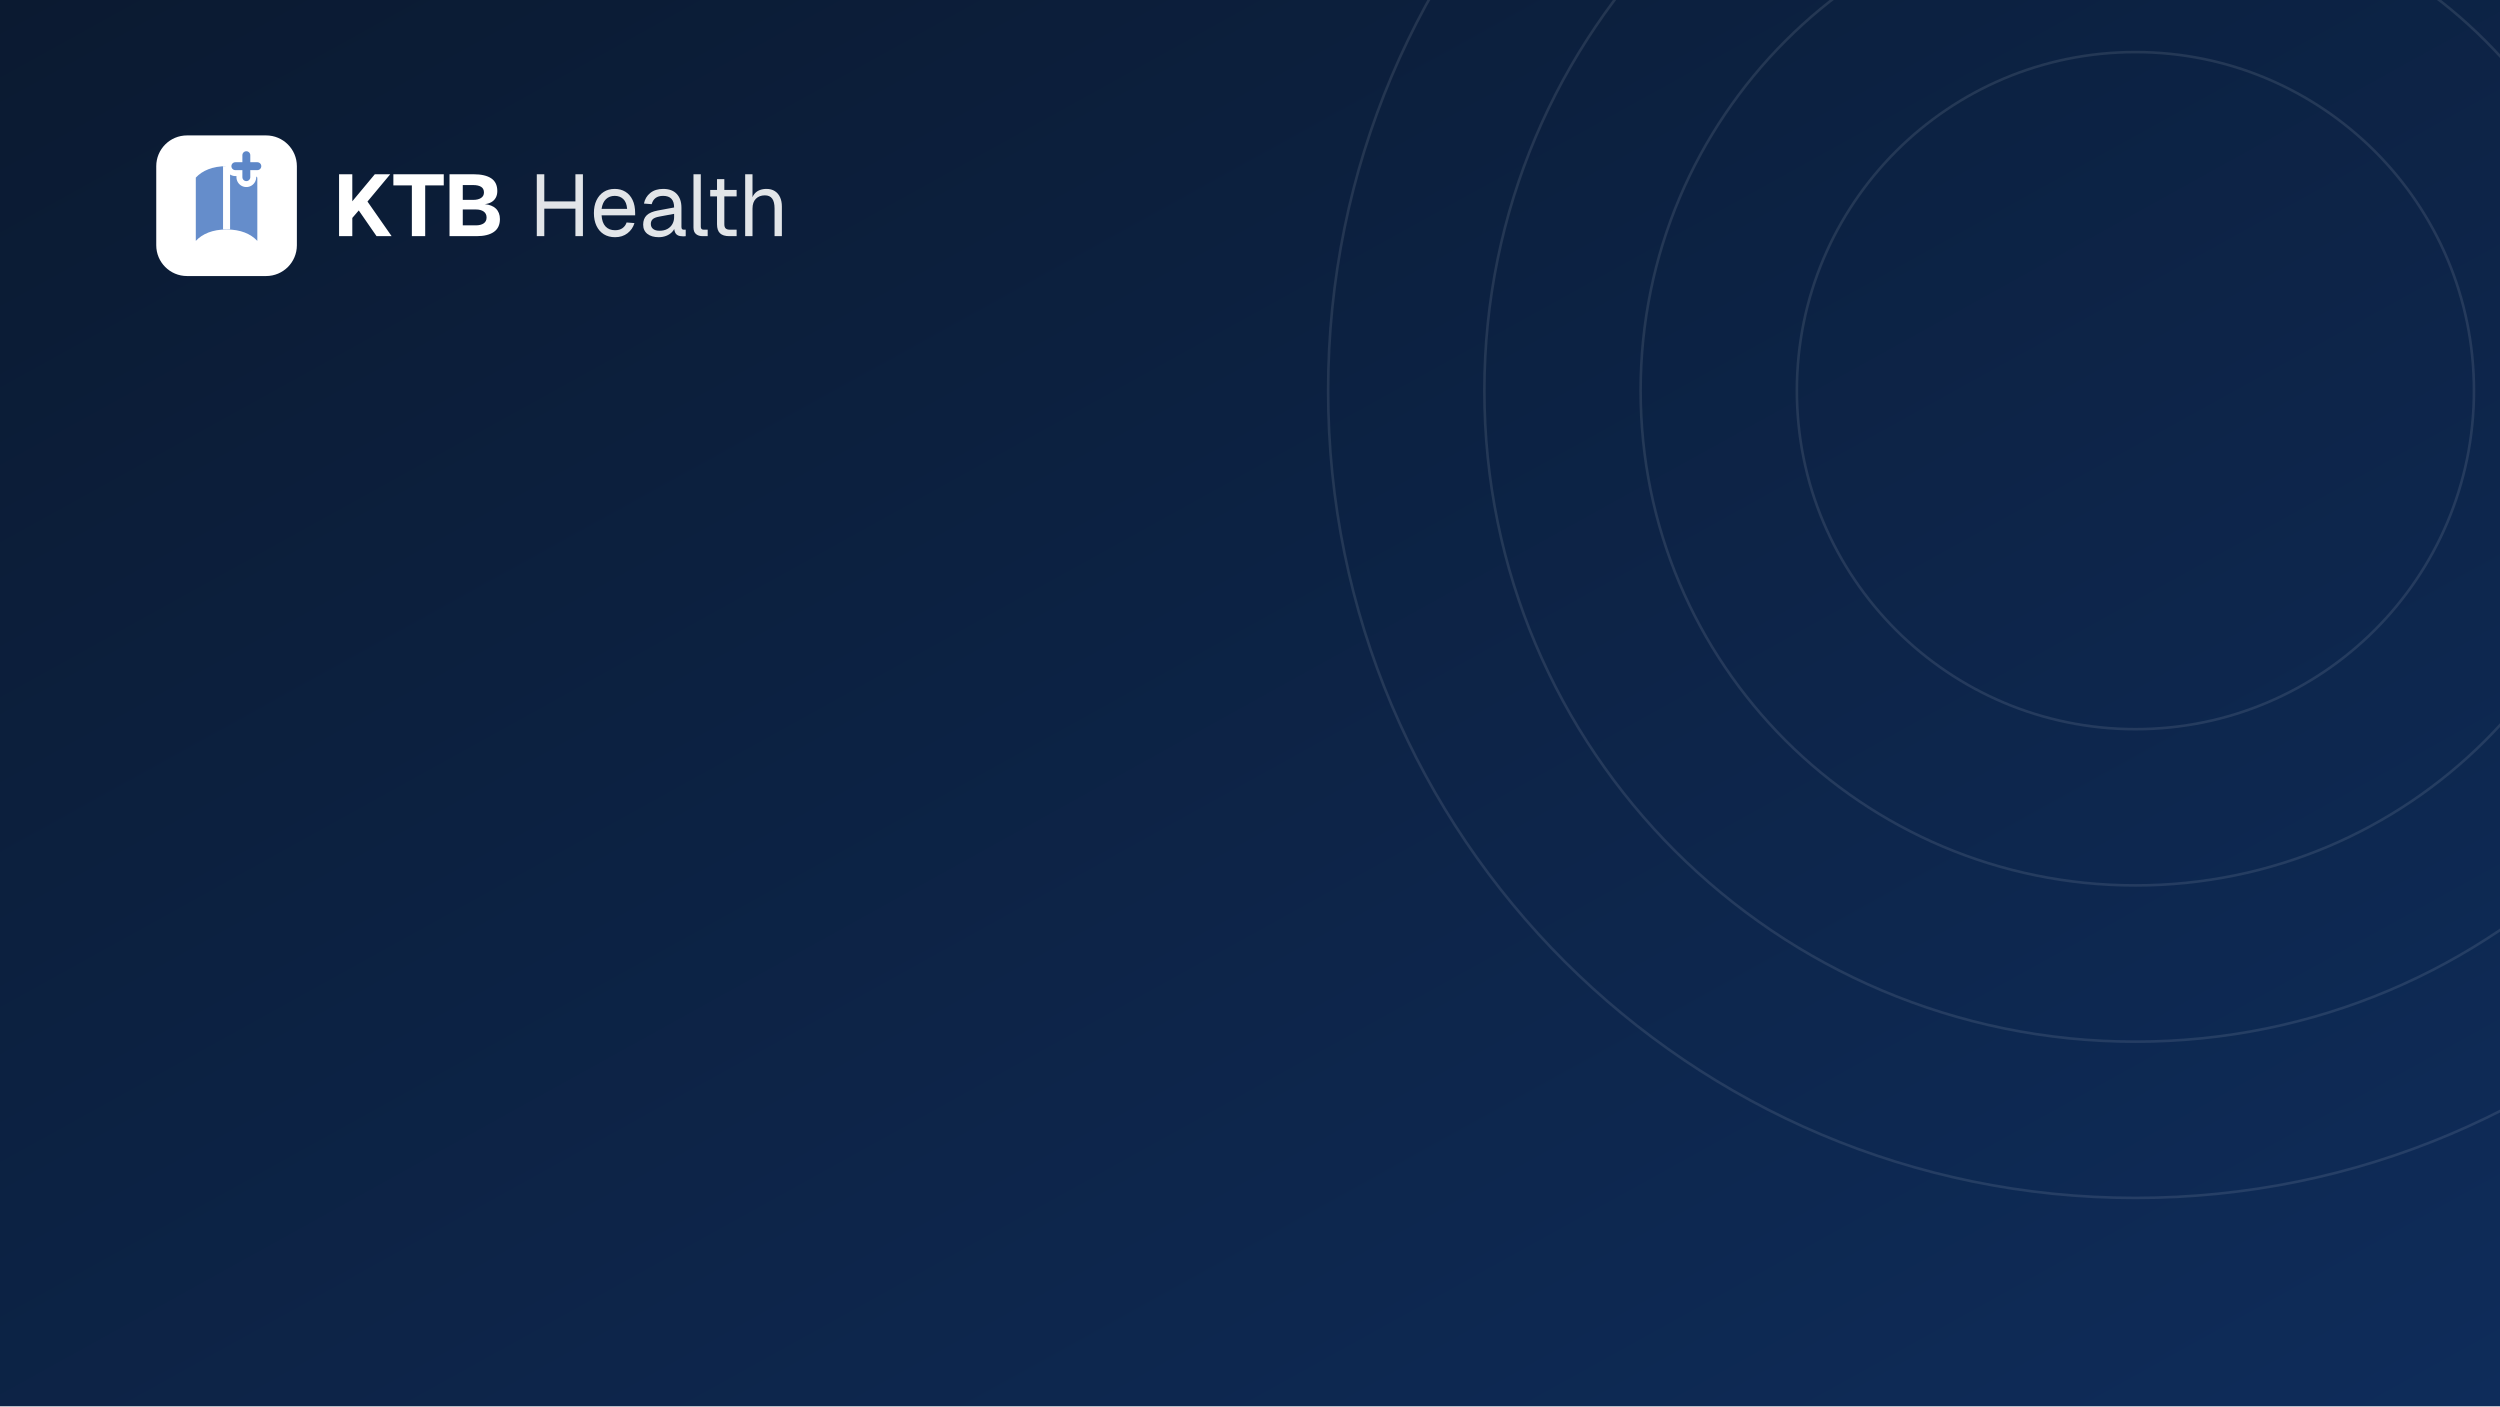
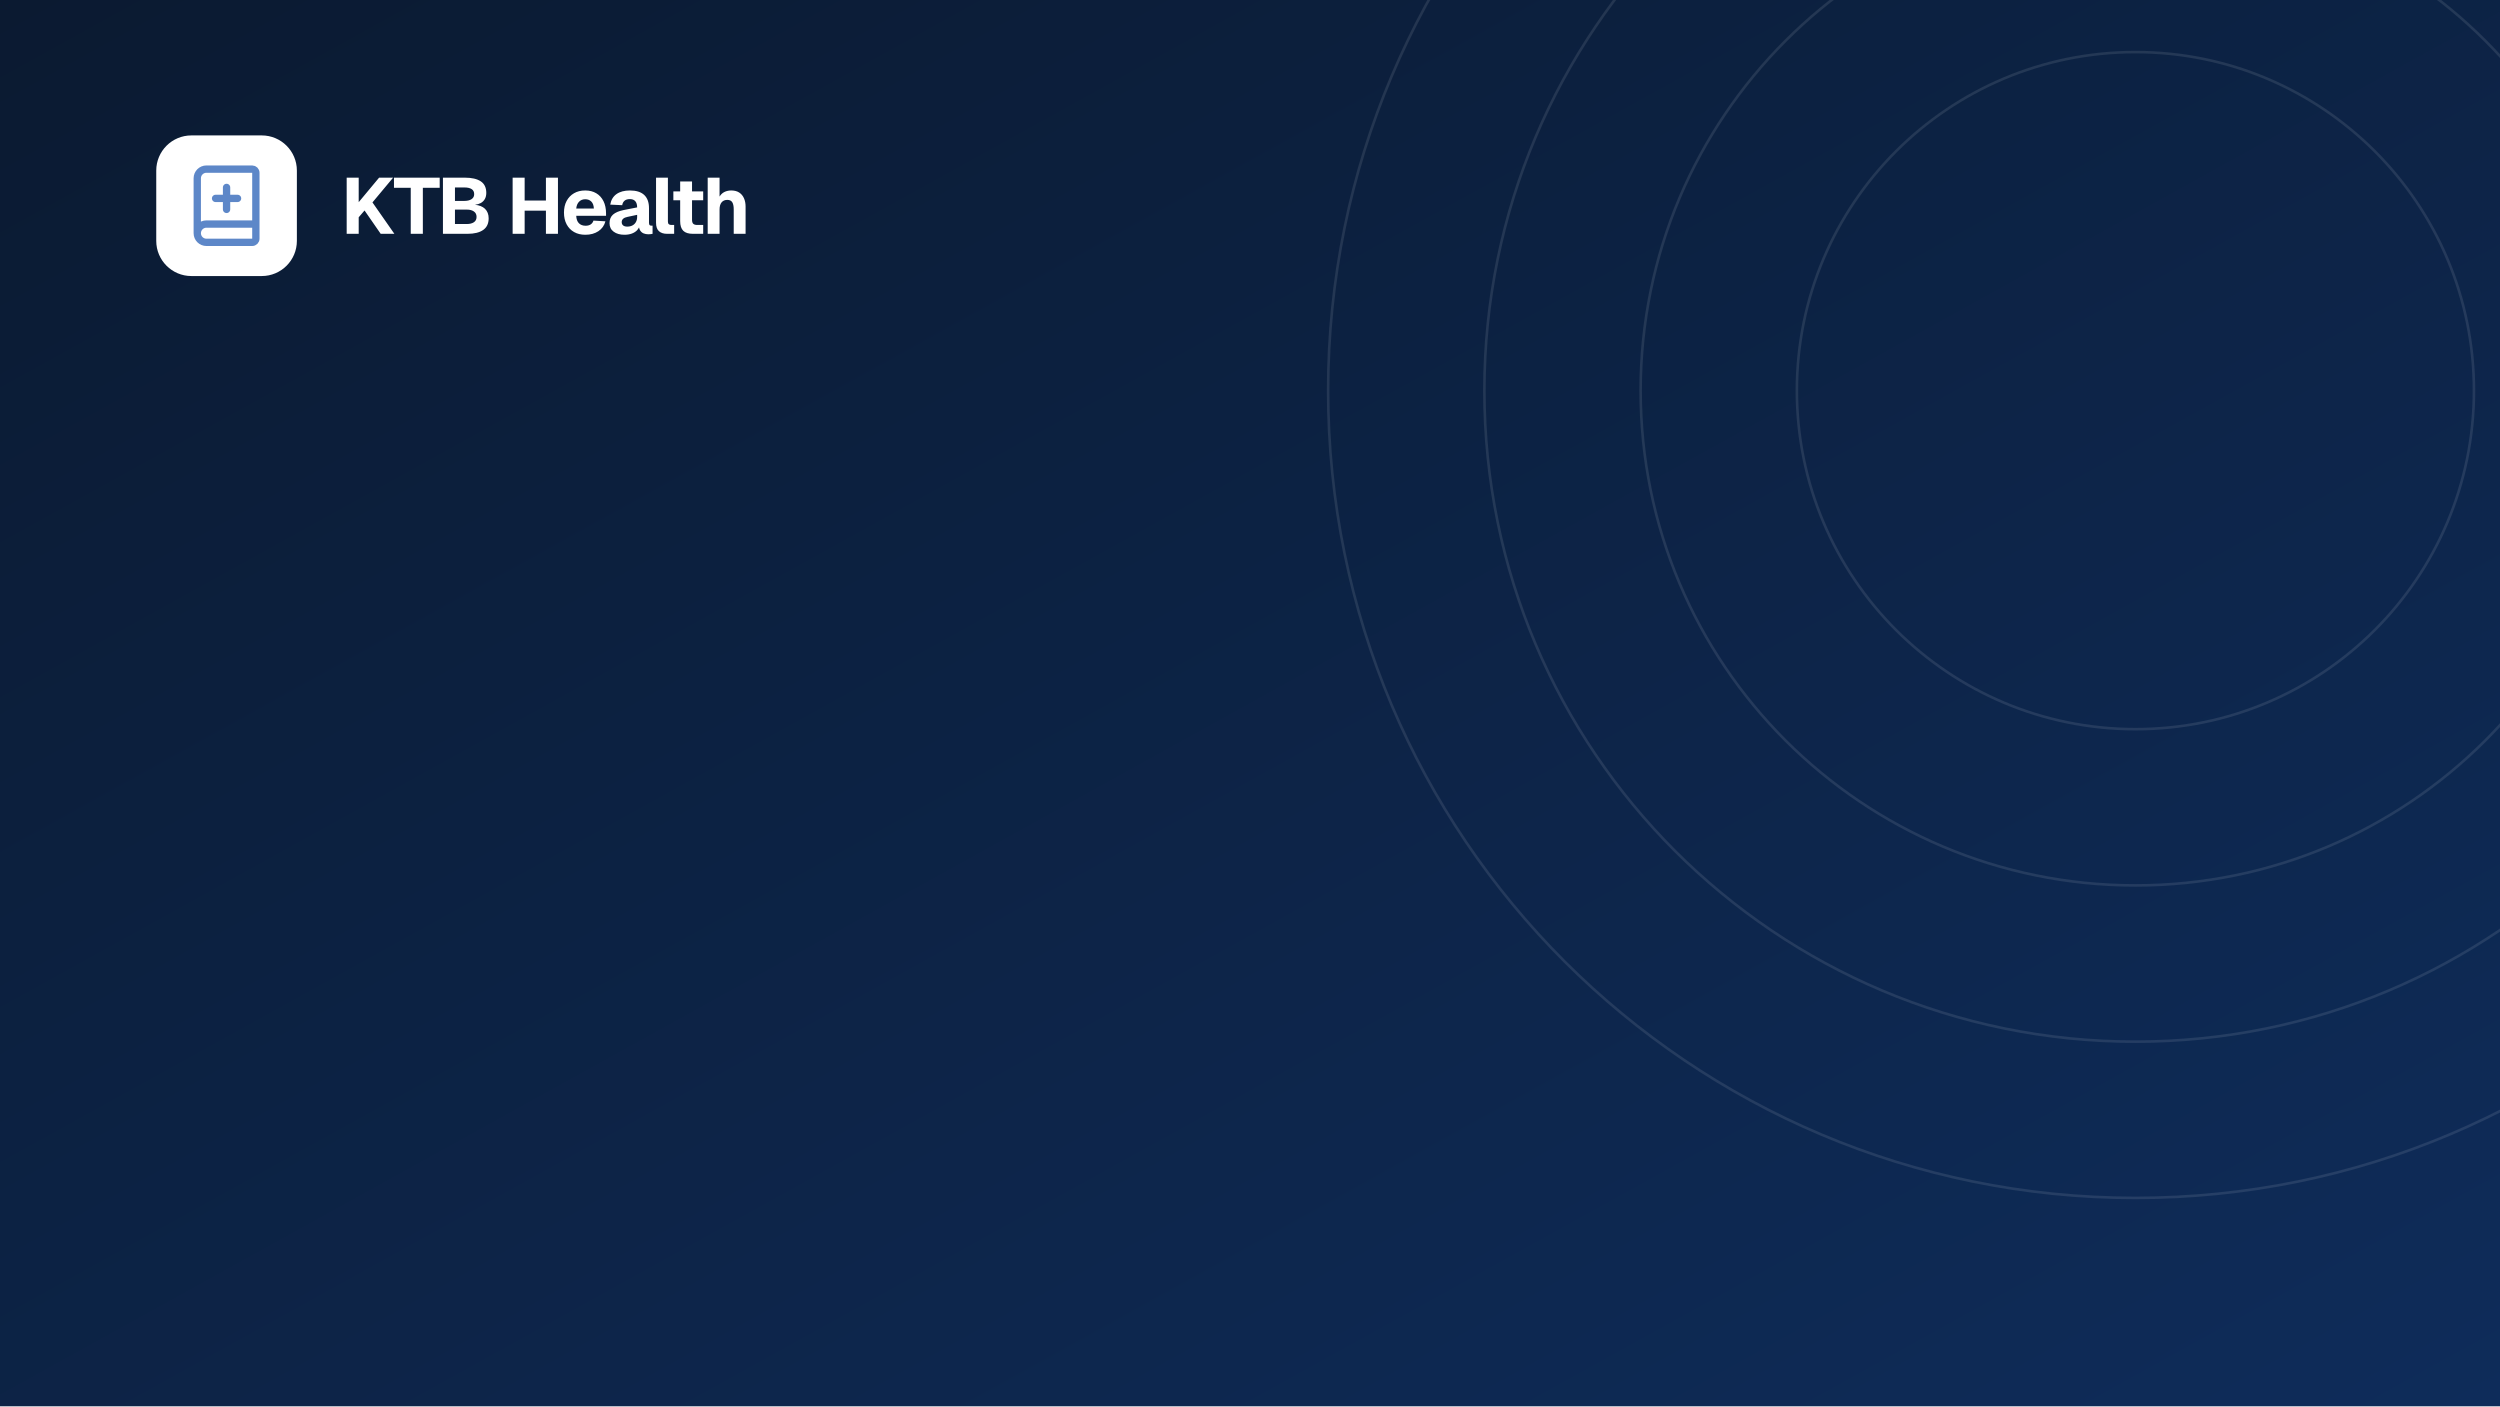
<svg xmlns="http://www.w3.org/2000/svg" viewBox="0 0 1920 1080" width="1920" height="1080">
  <defs>
    <linearGradient id="g" x1="0" y1="0" x2="1" y2="1">
      <stop offset="0" stop-color="#0b1a31" />
      <stop offset="1" stop-color="#0e2c5a" />
    </linearGradient>
  </defs>
  <rect width="1920" height="1080" fill="url(#g)" />
  <g fill="none" stroke="#ffffff" stroke-opacity="0.1" stroke-width="2">
    <circle cx="1640" cy="300" r="260" />
    <circle cx="1640" cy="300" r="380" />
    <circle cx="1640" cy="300" r="500" />
    <circle cx="1640" cy="300" r="620" />
  </g>
  <g transform="translate(120 104)">
    <g transform="scale(1.6875)">
-       <rect width="64" height="64" rx="14" fill="#ffffff" />
-       <path d="M32 14c-6.4 0-11 2-14 5.2V48c3-3.2 7.6-5.2 14-5.2s11 2 14 5.2V19.2C43 16 38.4 14 32 14z" fill="#5d87c8" opacity=".95" />
-       <path d="M32 14v28.8" stroke="#ffffff" stroke-width="3.2" />
-       <path d="M41 9v10M36 14h10" stroke="#ffffff" stroke-width="9" stroke-linecap="round" />
-       <path d="M41 9v10M36 14h10" stroke="#5d87c8" stroke-width="3.6" stroke-linecap="round" />
+       <rect width="64" height="64" rx="16" fill="#ffffff" />
+       <g transform="translate(12 12) scale(1.666667)" fill="none" stroke="#5d87c8" stroke-width="2" stroke-linecap="round" stroke-linejoin="round">
+         <path d="M12 7v6" />
+         <path d="M4 19.5v-15A2.5 2.5 0 0 1 6.5 2H19a1 1 0 0 1 1 1v18a1 1 0 0 1-1 1H6.5a1 1 0 0 1 0-5H20" />
+         <path d="M9 10h6" />
+       </g>
    </g>
-     <g transform="translate(135.44 77.37)">
-       <path d="M15.13 0L4.96 0L4.96-47.54L15.13-47.54L15.13-26.78L32.41-47.54L44.26-47.54L26.78-26.58L45.33 0L33.75 0L20.09-19.75L15.13-13.99L15.13 0M71.11 0L60.87 0L60.87-38.97L46.67-38.97L46.67-47.54L85.37-47.54L85.37-38.97L71.11-38.97L71.11 0M110.55 0L89.79 0L89.79-47.54L108.27-47.54Q117.11-47.54 121.80-44.43Q126.49-41.31 126.49-34.62Q126.49-31.67 125.28-29.50Q124.08-27.32 121.80-26.05Q119.72-24.91 116.91-24.57Q122.34-24.04 125.35-21.23Q128.50-18.15 128.50-13.12Q128.50-6.50 123.84-3.25Q119.19 0 110.55 0M99.97-20.49L99.97-8.30L110.08-8.30Q113.77-8.30 116.01-9.81Q118.25-11.32 118.25-14.33Q118.25-17.34 116.01-18.92Q113.77-20.49 110.08-20.49L99.97-20.49M99.97-39.24L99.97-27.86L108.01-27.86Q111.76-27.86 114-29.33Q116.24-30.80 116.24-33.55Q116.24-36.49 114.07-37.87Q111.89-39.24 108.01-39.24" fill="#ffffff" />
-       <path d="M162.58 0L156.82 0L156.82-47.54L162.58-47.54L162.58-26.72L186.48-26.72L186.48-47.54L192.24-47.54L192.24 0L186.48 0L186.48-21.09L162.58-21.09L162.58 0M216.95 0.80Q211.93 0.80 208.28-1.47Q204.63-3.75 202.65-7.93Q200.68-12.12 200.68-17.74Q200.68-23.37 202.65-27.52Q204.63-31.67 208.21-33.98Q211.79-36.29 216.68-36.29Q221.30-36.29 224.85-34.12Q228.40-31.94 230.38-27.79Q232.35-23.64 232.35-17.68L232.35-16L206.57-16Q206.91-10.31 209.62-7.43Q212.33-4.55 216.95-4.55Q220.43-4.55 222.68-6.19Q224.92-7.83 225.79-10.51L231.82-10.04Q230.41-5.29 226.49-2.24Q222.58 0.80 216.95 0.80M206.57-20.96L226.19-20.96Q225.79-26.11 223.21-28.52Q220.63-30.94 216.68-30.94Q212.60-30.94 209.95-28.42Q207.31-25.91 206.57-20.96M250.50 0.80Q245.01 0.80 241.76-1.74Q238.51-4.29 238.51-8.84Q238.51-13.39 241.19-16Q243.87-18.61 249.69-19.69L262.28-22.03Q262.28-26.52 260.17-28.73Q258.06-30.94 253.85-30.94Q250.16-30.94 248.02-29.29Q245.88-27.65 245.07-24.57L239.11-25.04Q240.12-30.07 243.97-33.18Q247.82-36.29 253.85-36.29Q260.68-36.29 264.29-32.44Q267.91-28.59 267.91-21.83L267.91-7.16Q267.91-5.96 268.34-5.46Q268.78-4.96 269.78-4.96L271.19-4.96L271.19 0Q270.92 0.07 270.32 0.10Q269.71 0.13 269.05 0.13Q266.63 0.13 265.13-0.64Q263.62-1.41 262.95-3.08Q262.55-4.08 262.35-5.49Q261.75-4.22 260.68-3.15Q258.87-1.27 256.19-0.23Q253.51 0.80 250.50 0.80M251.03-4.15Q254.58-4.15 257.09-5.52Q259.60-6.90 260.94-9.27Q262.28-11.65 262.28-14.60L262.28-17.14L250.77-15Q247.15-14.33 245.78-12.96Q244.40-11.58 244.40-9.37Q244.40-6.90 246.18-5.52Q247.95-4.15 251.03-4.15M288.06 0L284.11 0Q281.03 0 279.09-1.61Q277.15-3.21 277.15-6.70L277.15-47.54L282.77-47.54L282.77-7.16Q282.77-6.09 283.34-5.52Q283.91-4.96 284.98-4.96L288.06-4.96L288.06 0M310.29 0L304.67 0Q299.85 0 297.54-2.21Q295.23-4.42 295.23-9.11L295.23-30.53L290-30.53L290-35.49L295.23-35.49L295.23-43.79L300.85-43.79L300.85-35.49L310.29-35.49L310.29-30.53L300.85-30.53L300.85-9.24Q300.85-6.83 301.92-5.89Q302.99-4.96 305.20-4.96L310.29-4.96L310.29 0M322.48 0L316.85 0L316.85-47.54L322.48-47.54L322.48-29.93Q323.08-31.47 324.09-32.61Q325.69-34.48 328.04-35.39Q330.38-36.29 333.19-36.29Q337.01-36.29 339.65-34.58Q342.30-32.88 343.67-29.83Q345.04-26.78 345.04-22.83L345.04 0L339.42 0L339.42-21.23Q339.42-26.38 337.58-28.86Q335.74-31.34 331.99-31.34Q327.70-31.34 325.09-28.73Q322.48-26.11 322.48-21.16" fill="#ffffff" opacity="0.88" />
-     </g>
+     <path transform="translate(141.75 75.57)" d="M13.73 0L4.50 0L4.50-43.13L13.73-43.13L13.73-24.30L29.40-43.13L40.16-43.13L24.30-24.12L41.13 0L30.62 0L18.22-17.92L13.73-12.70 M63 0L53.70 0L53.70-35.36L40.82-35.36L40.82-43.13L75.94-43.13L75.94-35.36L63-35.36 M97.26 0L78.43 0L78.43-43.13L95.20-43.13Q103.21-43.13 107.47-40.31Q111.72-37.48 111.72-31.41Q111.72-28.73 110.63-26.76Q109.53-24.79 107.47-23.63Q105.58-22.60 103.03-22.30Q107.95-21.81 110.69-19.26Q113.54-16.46 113.54-11.91Q113.54-5.89 109.32-2.95Q105.10 0 97.26 0M87.66-18.59L87.66-7.53L96.84-7.53Q100.18-7.53 102.21-8.90Q104.25-10.27 104.25-13Q104.25-15.73 102.21-17.16Q100.18-18.59 96.84-18.59L87.66-18.59M87.66-35.60L87.66-25.27L94.95-25.27Q98.35-25.27 100.39-26.61Q102.42-27.95 102.42-30.44Q102.42-33.11 100.45-34.35Q98.48-35.60 94.95-35.60 M141.18 0L131.95 0L131.95-43.13L141.18-43.13L141.18-25.58L157.52-25.58L157.52-43.13L166.76-43.13L166.76 0L157.52 0L157.52-17.80L141.18-17.80 M187.78 0.73Q182.80 0.73 179.12-1.37Q175.45-3.46 173.41-7.29Q171.38-11.12 171.38-16.28Q171.38-21.44 173.41-25.24Q175.45-29.04 179.09-31.16Q182.74-33.29 187.72-33.29Q192.58-33.29 196.16-31.16Q199.75-29.04 201.72-25.09Q203.69-21.14 203.69-15.67L203.69-13.85L180.79-13.85Q180.97-9.96 182.89-8.08Q184.80-6.20 187.96-6.20Q190.27-6.20 191.82-7.17Q193.37-8.14 194.04-10.15L203.21-9.60Q201.93-4.74 197.80-2Q193.67 0.73 187.78 0.73M180.79-19.44L194.34-19.44Q194.16-23.02 192.36-24.79Q190.57-26.55 187.72-26.55Q184.86-26.55 183.01-24.69Q181.16-22.84 180.79-19.44 M217.79 0.73Q212.75 0.73 209.56-1.61Q206.37-3.95 206.37-8.14Q206.37-12.45 209.07-14.79Q211.77-17.13 217.06-18.22L227.57-20.29Q227.57-23.45 226.14-25.06Q224.71-26.67 222.04-26.67Q219.43-26.67 217.97-25.48Q216.51-24.30 216.09-21.99L206.91-22.42Q207.83-27.76 211.74-30.53Q215.66-33.29 222.04-33.29Q229.33-33.29 233.01-29.83Q236.68-26.37 236.68-19.68L236.68-8.57Q236.68-7.17 237.14-6.71Q237.59-6.26 238.50-6.26L239.42-6.26L239.42 0Q238.99 0.12 238.05 0.24Q237.11 0.36 236.20 0.36Q234.25 0.36 232.58-0.30Q230.91-0.97 229.88-2.61Q229.27-3.52 229.03-4.92Q228.42-3.77 227.51-2.73Q225.93-1.09 223.47-0.18Q221.01 0.73 217.79 0.73M219.98-5.53Q222.22-5.53 223.92-6.41Q225.63-7.29 226.60-8.99Q227.57-10.69 227.57-13L227.57-14.58L220.16-13Q217.97-12.58 216.85-11.57Q215.72-10.57 215.72-8.99Q215.72-7.35 216.82-6.44Q217.91-5.53 219.98-5.53 M256 0L250.59 0Q246.58 0 244.34-2Q242.09-4.01 242.09-8.50L242.09-43.13L251.20-43.13L251.20-9.48Q251.20-8.02 251.87-7.41Q252.54-6.80 253.81-6.80L256-6.80 M278.30 0L270.40 0Q265.36 0 262.99-2.34Q260.62-4.68 260.62-9.78L260.62-25.76L255.39-25.76L255.39-32.56L260.62-32.56L260.62-40.22L269.73-40.22L269.73-32.56L278.30-32.56L278.30-25.76L269.73-25.76L269.73-10.87Q269.73-8.50 270.73-7.65Q271.73-6.80 273.74-6.80L278.30-6.80 M290.87 0L281.76 0L281.76-43.13L290.87-43.13L290.87-28.61Q291.17-29.16 291.60-29.65Q293-31.47 295.15-32.38Q297.31-33.29 299.86-33.29Q303.51-33.29 305.94-31.71Q308.37-30.13 309.61-27.34Q310.86-24.54 310.86-20.96L310.86 0L301.75 0L301.75-18.77Q301.75-22.42 300.62-24.24Q299.50-26.06 296.82-26.06Q294.03-26.06 292.45-24.18Q290.87-22.30 290.87-18.53" fill="#ffffff" />
  </g>
</svg>
